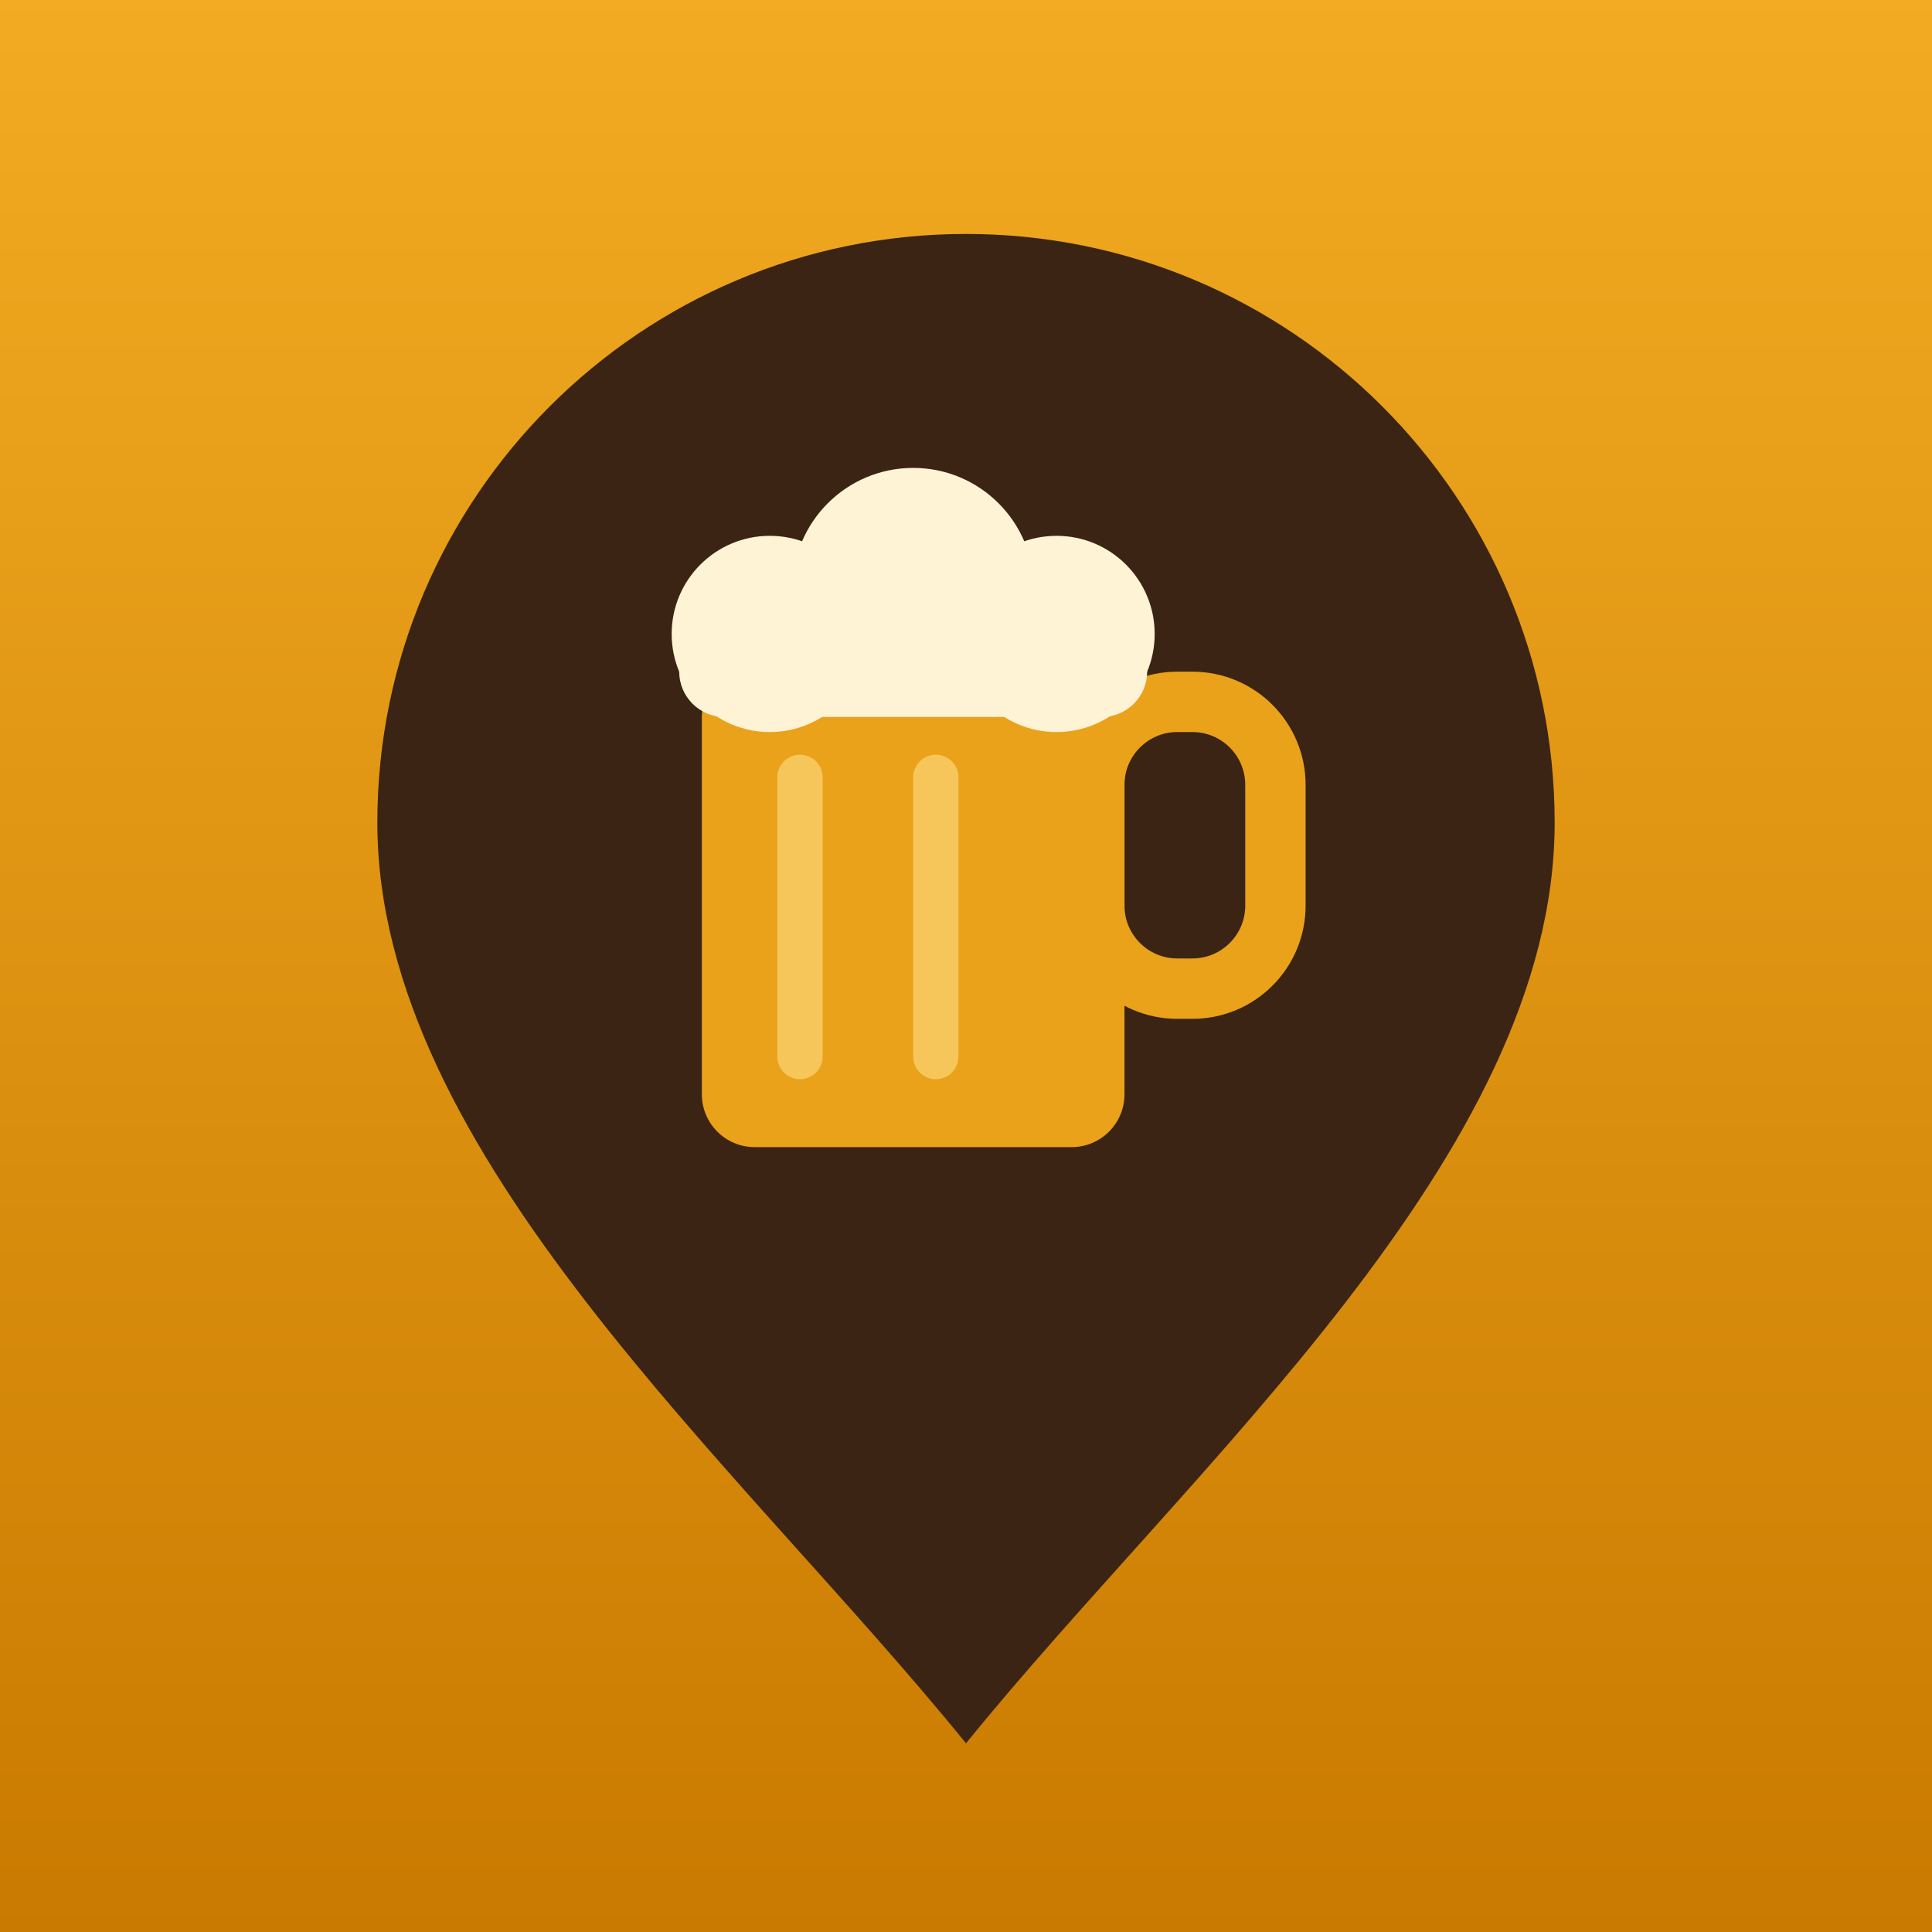
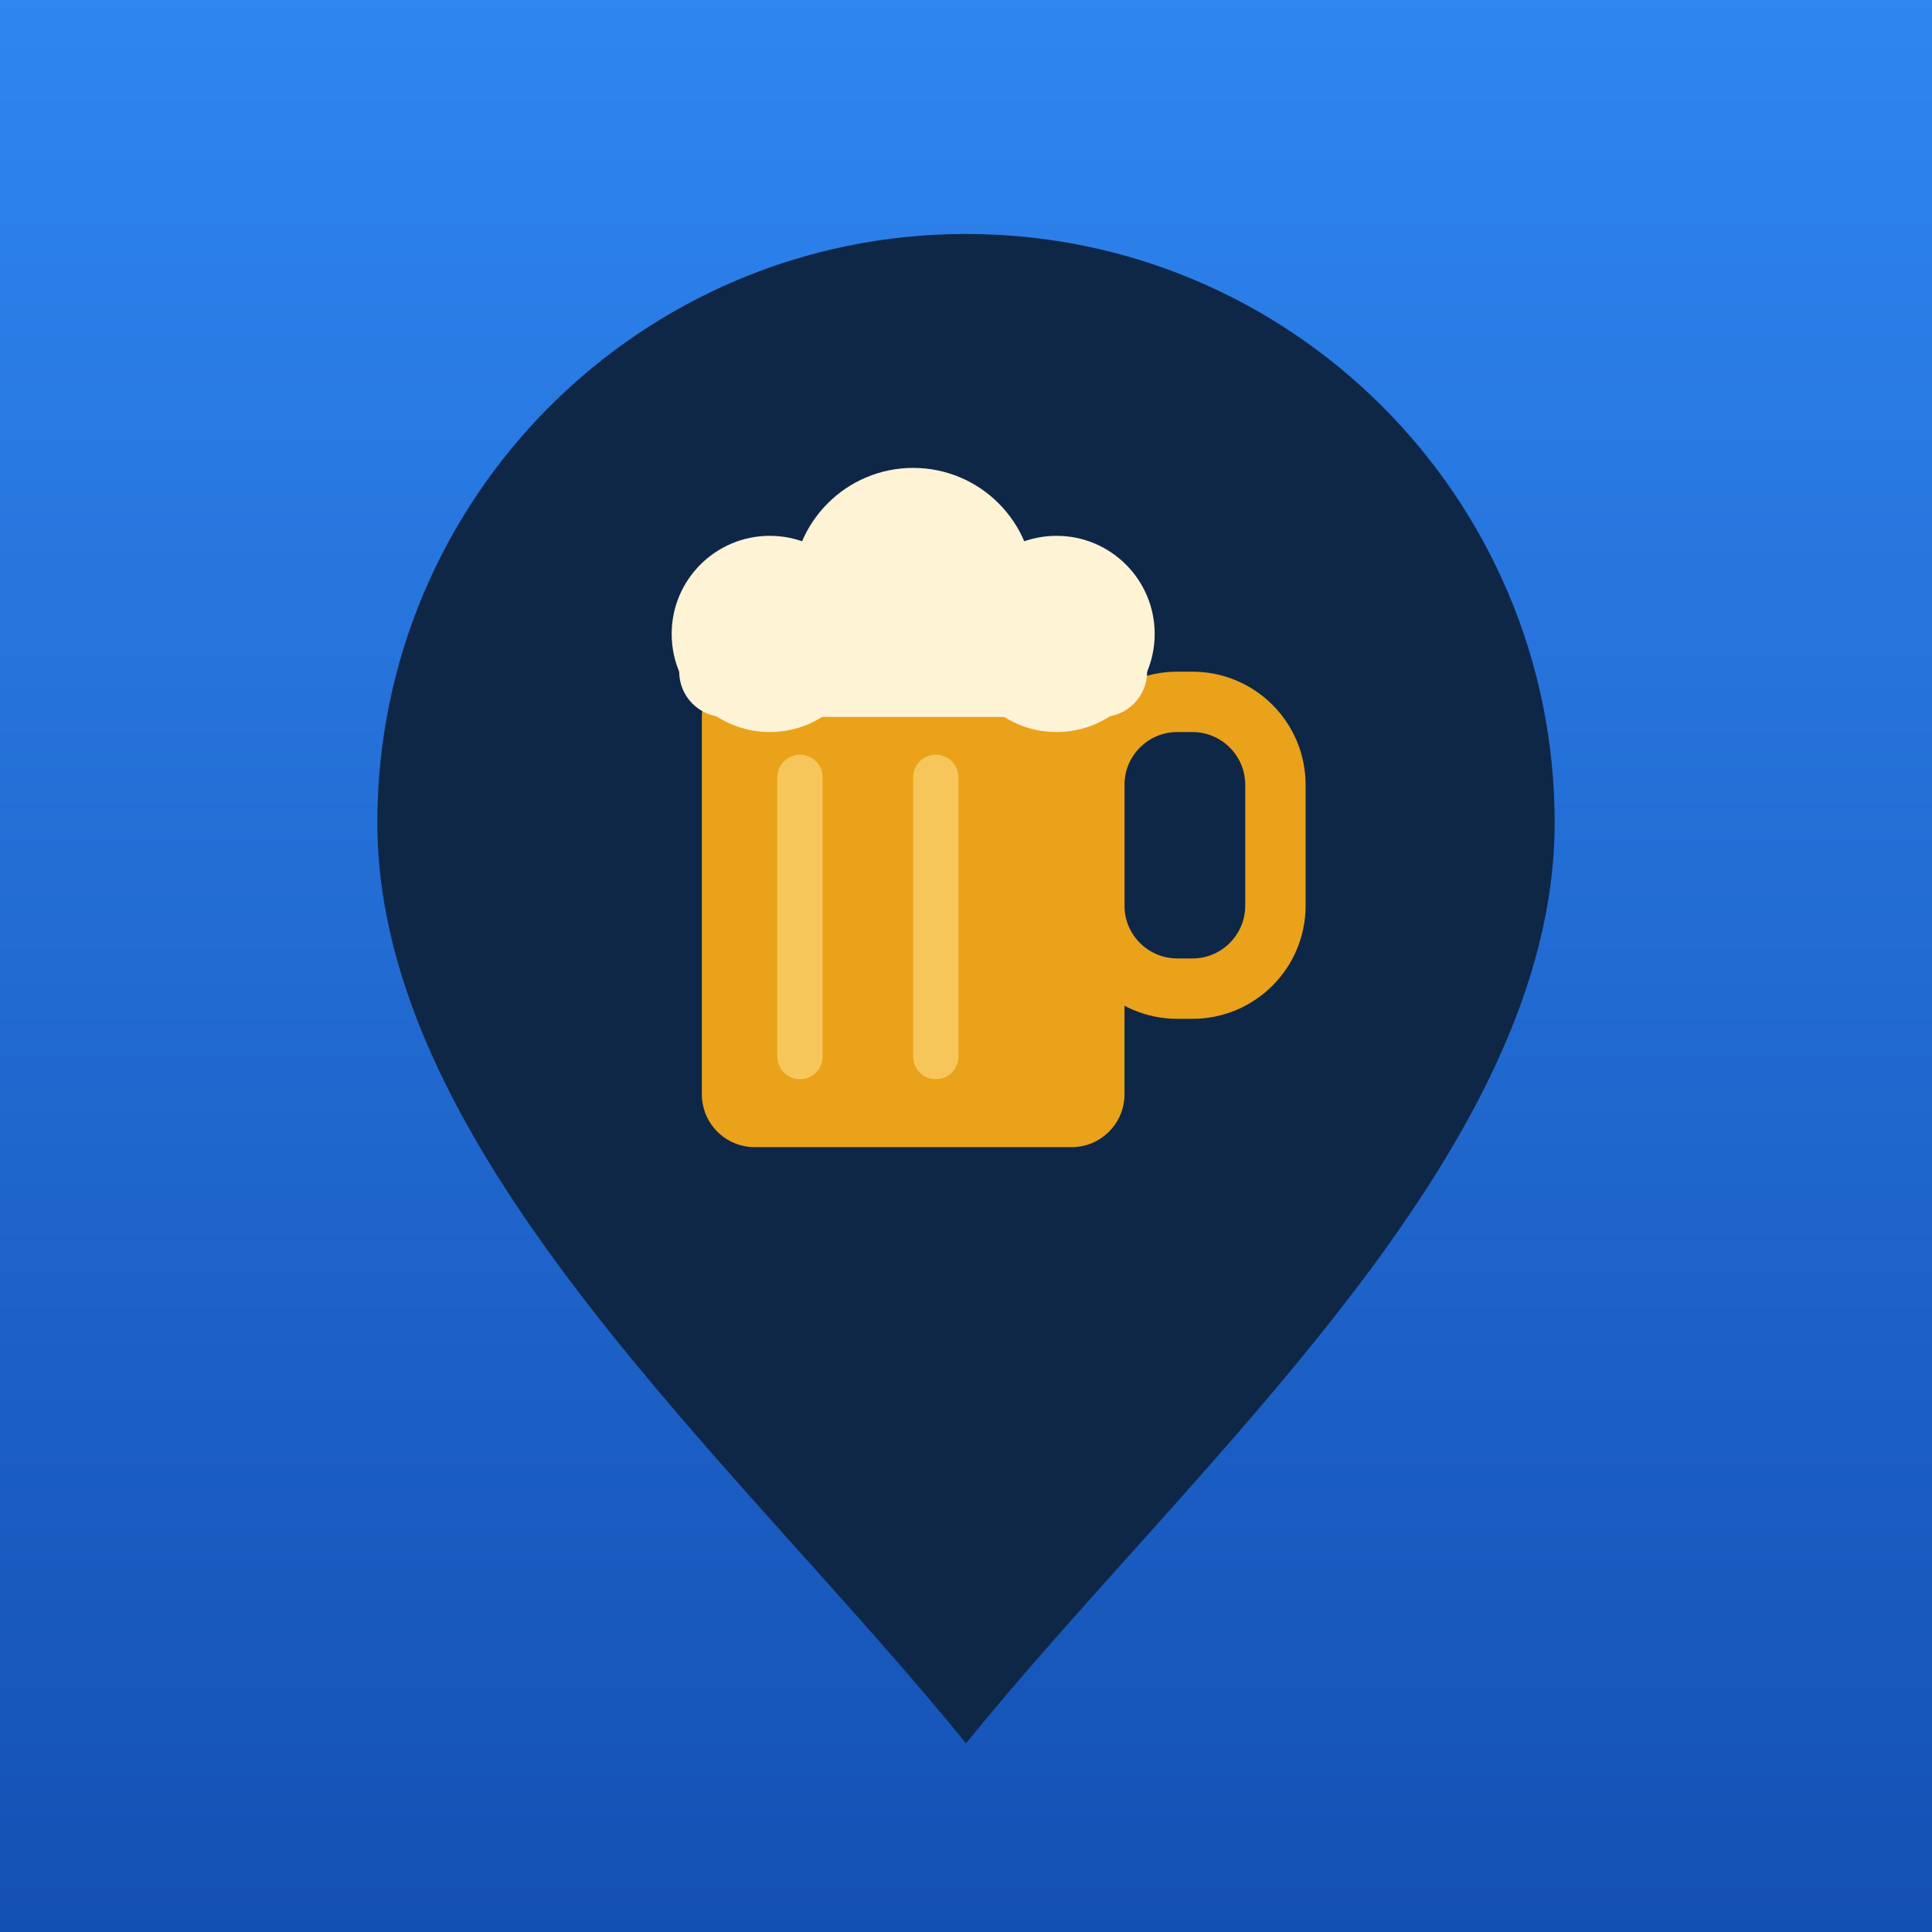
<svg xmlns="http://www.w3.org/2000/svg" viewBox="0 0 512 512">
  <defs>
    <linearGradient id="bg" x1="0" y1="0" x2="0" y2="1">
-       <stop offset="0" stop-color="#f2ab22" />
-       <stop offset="1" stop-color="#c97a00" />
+       <stop offset="0" stop-color="#2f86f0" />
+       <stop offset="1" stop-color="#1450b4" />
    </linearGradient>
  </defs>
  <rect width="512" height="512" fill="url(#bg)" />
-   <path d="M256 462 C 196 388 100 306 100 218 A156 156 0 1 1 412 218 C 412 306 316 388 256 462 Z" fill="#3b2414" />
+   <path d="M256 462 C 196 388 100 306 100 218 A156 156 0 1 1 412 218 C 412 306 316 388 256 462 Z" fill="#0f2747" />
  <rect x="290" y="186" width="48" height="76" rx="22" fill="none" stroke="#e9a21a" stroke-width="16" />
  <rect x="186" y="176" width="112" height="128" rx="14" fill="#e9a21a" />
  <rect x="206" y="200" width="12" height="86" rx="6" fill="#f7c65a" />
  <rect x="242" y="200" width="12" height="86" rx="6" fill="#f7c65a" />
  <circle cx="204" cy="168" r="26" fill="#fff3d6" />
  <circle cx="242" cy="156" r="32" fill="#fff3d6" />
  <circle cx="280" cy="168" r="26" fill="#fff3d6" />
  <rect x="180" y="166" width="124" height="24" rx="12" fill="#fff3d6" />
</svg>
